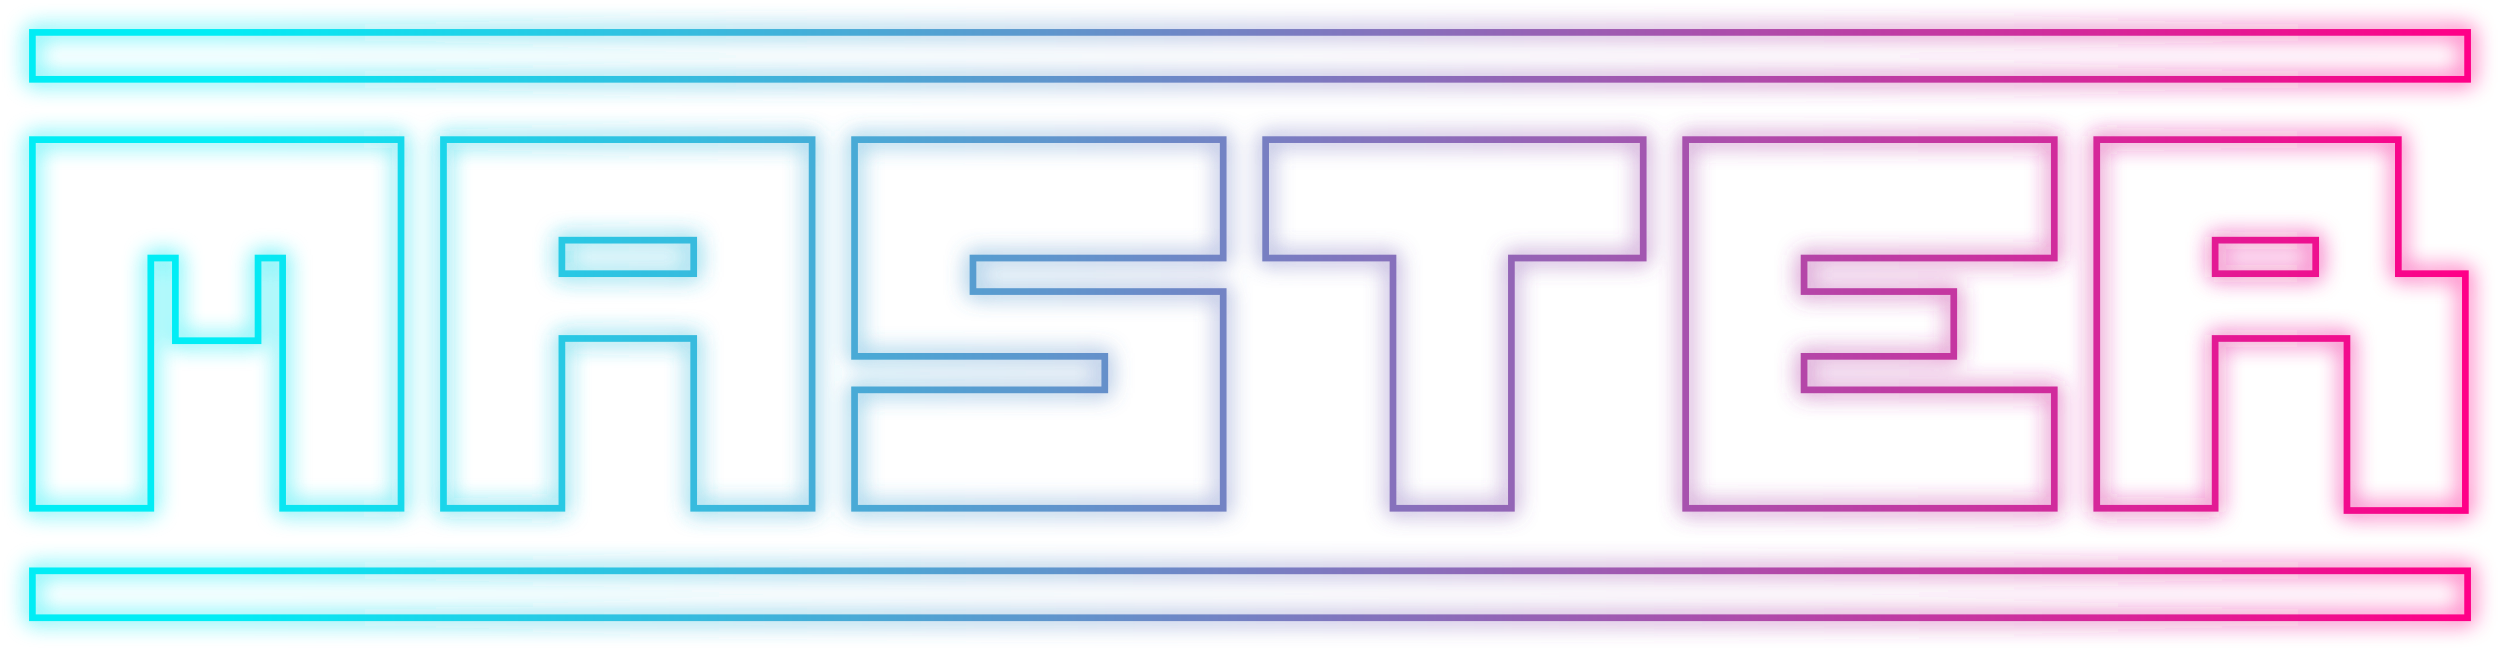
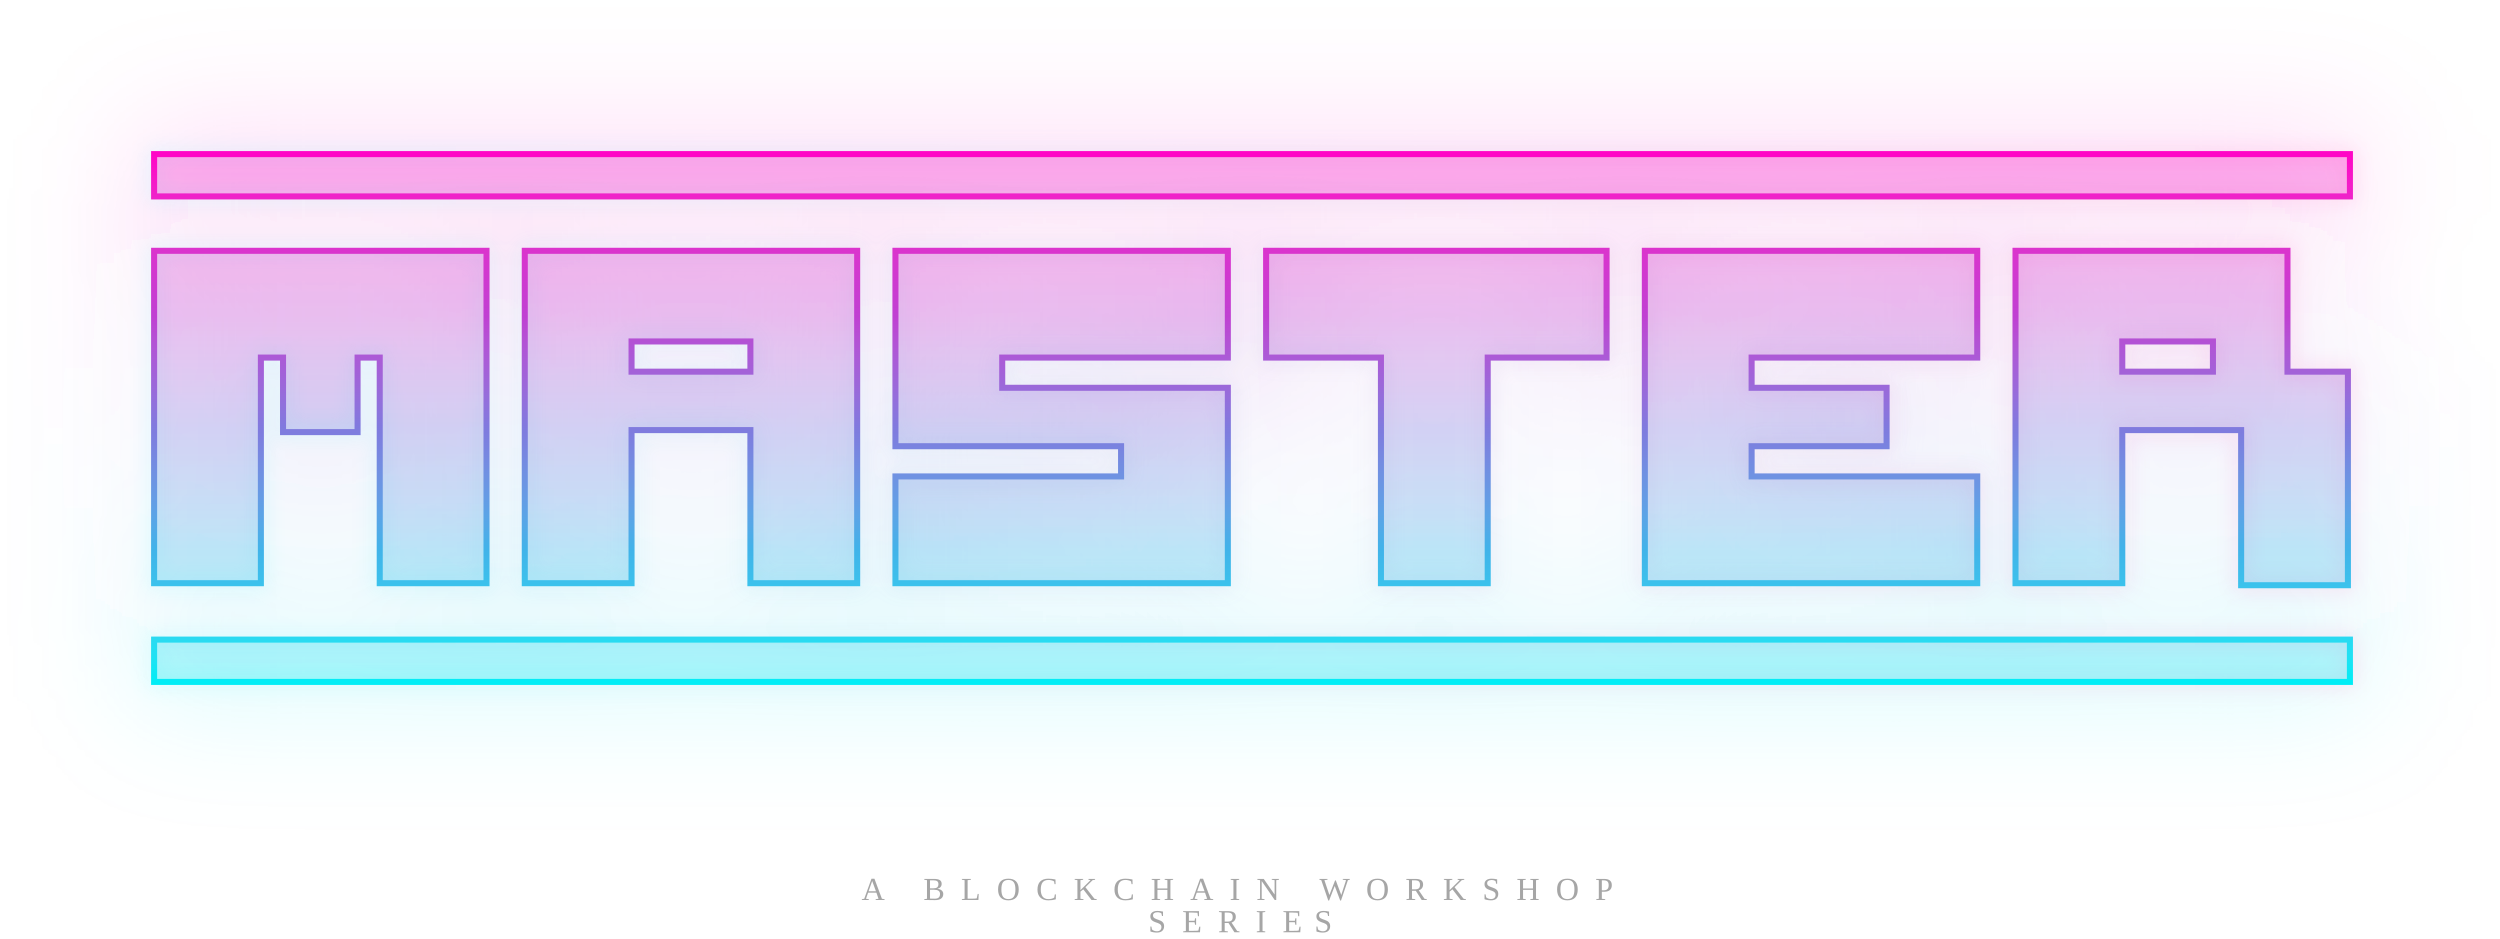
- <svg xmlns="http://www.w3.org/2000/svg" width="1119px" height="291px" viewBox="0 0 1119 291" version="1.1">
+ <svg xmlns="http://www.w3.org/2000/svg" width="1241px" height="466px" viewBox="0 0 1241 466" version="1.1">
  <defs>
-     <linearGradient x1="7.542%" y1="50%" x2="100%" y2="50%" id="linearGradient-1">
+     <linearGradient x1="50%" y1="0%" x2="50%" y2="100%" id="linearGradient-1">
+       <stop stop-color="#FF06C6" offset="0%" />
+       <stop stop-color="#F31EC8" offset="6.134%" />
+       <stop stop-color="#E72BCB" offset="12.268%" />
+       <stop stop-color="#DA34CD" offset="18.403%" />
+       <stop stop-color="#CD3AD0" offset="24.537%" />
+       <stop stop-color="#C040D2" offset="30.671%" />
+       <stop stop-color="#C040D2" offset="30.671%" />
+       <stop stop-color="#B550D4" offset="34.894%" />
+       <stop stop-color="#AA5CD7" offset="39.116%" />
+       <stop stop-color="#9D67D9" offset="43.339%" />
+       <stop stop-color="#9071DC" offset="47.561%" />
+       <stop stop-color="#807ADE" offset="51.784%" />
+       <stop stop-color="#807ADE" offset="51.784%" />
+       <stop stop-color="#7886E0" offset="56.404%" />
+       <stop stop-color="#6F92E2" offset="61.024%" />
+       <stop stop-color="#649DE5" offset="65.644%" />
+       <stop stop-color="#55A8E7" offset="70.264%" />
+       <stop stop-color="#41B3E9" offset="74.884%" />
+       <stop stop-color="#41B3E9" offset="74.884%" />
+       <stop stop-color="#3DBEEB" offset="79.907%" />
+       <stop stop-color="#37CAEE" offset="84.93%" />
+       <stop stop-color="#2FD6F0" offset="89.954%" />
+       <stop stop-color="#21E1F3" offset="94.977%" />
+       <stop stop-color="#01EDF5" offset="100%" />
+     </linearGradient>
+     <filter x="-8.8%" y="-36.2%" width="117.5%" height="172.4%" filterUnits="objectBoundingBox" id="filter-2">
+       <feGaussianBlur stdDeviation="31.97" in="SourceGraphic" />
+     </filter>
+     <linearGradient x1="7.542%" y1="50%" x2="100%" y2="50%" id="linearGradient-3">
      <stop stop-color="#01EDF5" offset="0%" />
      <stop stop-color="#FF0088" offset="100%" />
    </linearGradient>
-     <filter x="-1.4%" y="-62.5%" width="102.7%" height="225.0%" filterUnits="objectBoundingBox" id="filter-2">
-       <feGaussianBlur stdDeviation="5" in="SourceGraphic" />
-     </filter>
-     <filter x="-1.4%" y="-62.5%" width="102.7%" height="225.0%" filterUnits="objectBoundingBox" id="filter-3">
-       <feGaussianBlur stdDeviation="5" in="SourceGraphic" />
-     </filter>
-     <filter x="-1.4%" y="-8.9%" width="102.7%" height="117.8%" filterUnits="objectBoundingBox" id="filter-4">
+     <filter x="-1.4%" y="-62.5%" width="102.7%" height="225.0%" filterUnits="objectBoundingBox" id="filter-4">
      <feGaussianBlur stdDeviation="5" in="SourceGraphic" />
    </filter>
    <filter x="-1.4%" y="-62.5%" width="102.7%" height="225.0%" filterUnits="objectBoundingBox" id="filter-5">
      <feGaussianBlur stdDeviation="5" in="SourceGraphic" />
    </filter>
-     <filter x="-1.4%" y="-62.5%" width="102.7%" height="225.0%" filterUnits="objectBoundingBox" id="filter-6">
-       <feGaussianBlur stdDeviation="5" in="SourceGraphic" />
-     </filter>
-     <filter x="-1.4%" y="-8.9%" width="102.7%" height="117.8%" filterUnits="objectBoundingBox" id="filter-7">
+     <filter x="-1.4%" y="-8.9%" width="102.7%" height="117.8%" filterUnits="objectBoundingBox" id="filter-6">
      <feGaussianBlur stdDeviation="5" in="SourceGraphic" />
    </filter>
  </defs>
-   <g id="Pages" stroke="none" stroke-width="1" fill="none" fill-rule="evenodd">
-     <g id="openingSequence_mainTitle" transform="translate(-161, -203)" stroke="url(#linearGradient-1)" stroke-width="3">
+   <g id="Page-1" stroke="none" stroke-width="1" fill="none" fill-rule="evenodd">
+     <g id="main" transform="translate(-99, -141)">
      <g id="main-title" transform="translate(174, 216)">
-         <g>
+         <text id="text" font-family=".AppleSystemUIFont" font-size="16" font-weight="normal" line-spacing="16" letter-spacing="8" fill="#A6A6A6">
+           <tspan x="352.672" y="371.773">A BLOCKCHAIN WORKSHOP </tspan>
+           <tspan x="494.953" y="387.773">SERIE</tspan>
+           <tspan x="577.383" y="387.773">S</tspan>
+         </text>
+         <g stroke-width="3">
          <g id="Group-2">
-             <path d="M1.5,242.5 L1.5,263.5 L1091.5,263.5 L1091.5,242.5 L1.5,242.5 Z" id="underline" filter="url(#filter-2)" />
-             <path d="M1.5,1.5 L1.5,22.5 L1091.5,22.5 L1091.5,1.5 L1.5,1.5 Z" id="underline" filter="url(#filter-3)" />
-             <path d="M906.5,102.5 L906.5,49.5 L741.5,49.5 L741.5,214.5 L906.5,214.5 L906.5,161.5 L794.5,161.5 L794.5,146.5 L861.5,146.5 L861.5,117.5 L794.5,117.5 L794.5,102.5 L796,102.5 L906.5,102.5 Z M1060.5,49.5 L925.5,49.5 L925.5,214.5 L978.5,214.5 L978.5,138.5 L1037.5,138.5 L1037.5,215.5 L1090.5,215.5 L1090.5,109.5 L1060.5,109.5 L1060.5,49.5 Z M978.5,94.5 L1023.5,94.5 L1023.5,109.5 L978.5,109.5 L978.5,94.5 Z M369.5,161.5 L369.5,214.5 L534.5,214.5 L534.5,117.5 L422.5,117.5 L422.5,102.5 L534.5,102.5 L534.5,49.5 L369.5,49.5 L369.5,146.5 L481.5,146.5 L481.5,161.5 L369.5,161.5 Z M722.5,102.5 L722.5,49.5 L553.5,49.5 L553.5,102.5 L610.5,102.5 L610.5,214.5 L663.5,214.5 L663.5,102.5 L722.5,102.5 Z M350.5,49.5 L185.5,49.5 L185.5,214.5 L238.5,214.5 L238.5,138.5 L297.5,138.5 L297.5,214.5 L350.5,214.5 L350.5,49.5 Z M238.5,94.5 L297.5,94.5 L297.5,109.5 L238.5,109.5 L238.5,94.5 Z M166.5,49.5 L1.5,49.5 L1.5,214.5 L54.5,214.5 L54.5,102.5 L56,102.5 L64,102.5 L65.5,102.5 L65.5,139.5 L102.5,139.5 L102.5,102.5 L104,102.5 L112,102.5 L113.5,102.5 L113.5,214.5 L166.5,214.5 L166.5,49.5 Z" id="Combined-Shape" filter="url(#filter-4)" />
-             <g id="Group-4" opacity="0.4">
-               <path d="M1.5,242.5 L1.5,263.5 L1091.5,263.5 L1091.5,242.5 L1.5,242.5 Z" id="underline" opacity="0.5" filter="url(#filter-5)" />
-               <path d="M1.5,1.5 L1.5,22.5 L1091.5,22.5 L1091.5,1.5 L1.5,1.5 Z" id="underline" opacity="0.5" filter="url(#filter-6)" />
-               <path d="M906.5,102.5 L906.5,49.5 L741.5,49.5 L741.5,214.5 L906.5,214.5 L906.5,161.5 L794.5,161.5 L794.5,146.5 L861.5,146.5 L861.5,117.5 L794.5,117.5 L794.5,102.5 L796,102.5 L906.5,102.5 Z M1060.5,49.5 L925.5,49.5 L925.5,214.5 L978.5,214.5 L978.5,138.5 L1037.5,138.5 L1037.5,215.5 L1090.5,215.5 L1090.5,109.5 L1060.5,109.5 L1060.5,49.5 Z M978.5,94.5 L1023.5,94.5 L1023.5,109.5 L978.5,109.5 L978.5,94.5 Z M369.5,161.5 L369.5,214.5 L534.5,214.5 L534.5,117.5 L422.5,117.5 L422.5,102.5 L534.5,102.5 L534.5,49.5 L369.5,49.5 L369.5,146.5 L481.5,146.5 L481.5,161.5 L369.5,161.5 Z M722.5,102.5 L722.5,49.5 L553.5,49.5 L553.5,102.5 L610.5,102.5 L610.5,214.5 L663.5,214.5 L663.5,102.5 L722.5,102.5 Z M350.5,49.5 L185.5,49.5 L185.5,214.5 L238.5,214.5 L238.5,138.5 L297.5,138.5 L297.5,214.5 L350.5,214.5 L350.5,49.5 Z M238.5,94.5 L297.5,94.5 L297.5,109.5 L238.5,109.5 L238.5,94.5 Z M166.5,49.5 L1.5,49.5 L1.5,214.5 L54.5,214.5 L54.5,102.5 L56,102.5 L64,102.5 L65.5,102.5 L65.5,139.5 L102.5,139.5 L102.5,102.5 L104,102.5 L112,102.5 L113.5,102.5 L113.5,214.5 L166.5,214.5 L166.5,49.5 Z" id="Combined-Shape" opacity="0.5" filter="url(#filter-7)" />
+             <path d="M906.5,102.5 L906.5,49.5 L741.5,49.5 L741.5,214.5 L906.5,214.5 L906.5,161.5 L794.5,161.5 L794.5,146.5 L861.5,146.5 L861.5,117.5 L794.5,117.5 L794.5,102.5 L906.5,102.5 Z M1060.5,49.5 L925.5,49.5 L925.5,214.5 L978.5,214.5 L978.5,138.5 L1037.5,138.5 L1037.5,215.5 L1090.5,215.5 L1090.5,109.5 L1060.5,109.5 L1060.5,49.5 Z M978.5,94.5 L1023.5,94.5 L1023.5,109.5 L978.5,109.5 L978.5,94.5 Z M369.5,161.5 L369.5,214.5 L534.5,214.5 L534.5,117.5 L422.5,117.5 L422.5,102.5 L534.5,102.5 L534.5,49.5 L369.5,49.5 L369.5,146.5 L481.5,146.5 L481.5,161.5 L369.5,161.5 Z M722.5,102.5 L722.5,49.5 L553.5,49.5 L553.5,102.5 L610.5,102.5 L610.5,214.5 L663.5,214.5 L663.5,102.5 L665,102.5 L722.5,102.5 Z M350.5,49.5 L185.5,49.5 L185.5,214.5 L238.5,214.5 L238.5,138.5 L297.5,138.5 L297.5,214.5 L350.5,214.5 L350.5,49.5 Z M238.5,94.5 L297.5,94.5 L297.5,109.5 L238.5,109.5 L238.5,94.5 Z M166.5,49.5 L1.5,49.5 L1.5,214.5 L54.5,214.5 L54.5,102.5 L65.5,102.5 L65.5,139.5 L102.5,139.5 L102.5,102.5 L113.5,102.5 L113.5,214.5 L166.5,214.5 L166.5,49.5 Z M1.5,242.5 L1.5,263.5 L1091.5,263.5 L1091.5,242.5 L1.5,242.5 Z M1.5,1.5 L1.5,22.5 L1091.5,22.5 L1091.5,1.5 L1.5,1.5 Z" id="Combined-Shape" stroke="url(#linearGradient-1)" filter="url(#filter-2)" />
+             <g id="Group-4" opacity="0.4" stroke="url(#linearGradient-3)">
+               <path d="M1.5,242.5 L1.5,263.5 L1091.5,263.5 L1091.5,242.5 L1.5,242.5 Z" id="underline" opacity="0.5" filter="url(#filter-4)" />
+               <path d="M1.5,1.5 L1.5,22.5 L1091.5,22.5 L1091.5,1.5 L1.5,1.5 Z" id="underline" opacity="0.5" filter="url(#filter-5)" />
+               <path d="M906.5,102.5 L906.5,49.5 L741.5,49.5 L741.5,214.5 L906.5,214.5 L906.5,161.5 L794.5,161.5 L794.5,146.5 L861.5,146.5 L861.5,117.5 L794.5,117.5 L794.5,102.5 L796,102.5 L906.5,102.5 Z M1060.5,49.5 L925.5,49.5 L925.5,214.5 L978.5,214.5 L978.5,138.5 L1037.5,138.5 L1037.5,215.5 L1090.5,215.5 L1090.5,109.5 L1060.5,109.5 L1060.5,49.5 Z M978.5,94.5 L1023.5,94.5 L1023.5,109.5 L978.5,109.5 L978.5,94.5 Z M369.5,161.5 L369.5,214.5 L534.5,214.5 L534.5,117.5 L422.5,117.5 L422.5,102.5 L534.5,102.5 L534.5,49.5 L369.5,49.5 L369.5,146.5 L481.5,146.5 L481.5,161.5 L369.5,161.5 Z M722.5,102.5 L722.5,49.5 L553.5,49.5 L553.5,102.5 L610.5,102.5 L610.5,214.5 L663.5,214.5 L663.5,102.5 L722.5,102.5 Z M350.5,49.5 L185.5,49.5 L185.5,214.5 L238.5,214.5 L238.5,138.5 L297.5,138.5 L297.5,214.5 L350.5,214.5 L350.5,49.5 Z M238.5,94.5 L297.5,94.5 L297.5,109.5 L238.5,109.5 L238.5,94.5 Z M166.5,49.5 L1.5,49.5 L1.5,214.5 L54.5,214.5 L54.5,102.5 L56,102.5 L64,102.5 L65.5,102.5 L65.5,139.5 L102.5,139.5 L102.5,102.5 L104,102.5 L112,102.5 L113.5,102.5 L113.5,214.5 L166.5,214.5 L166.5,49.5 Z" id="Combined-Shape" opacity="0.5" filter="url(#filter-6)" />
            </g>
          </g>
-           <path d="M906.5,102.5 L906.5,49.5 L741.5,49.5 L741.5,214.5 L906.5,214.5 L906.5,161.5 L794.5,161.5 L794.5,146.5 L861.5,146.5 L861.5,117.5 L794.5,117.5 L794.5,102.5 L906.5,102.5 Z M1060.5,49.5 L925.5,49.5 L925.5,214.5 L978.5,214.5 L978.5,138.5 L1037.5,138.5 L1037.5,215.5 L1090.5,215.5 L1090.5,109.5 L1060.5,109.5 L1060.5,49.5 Z M978.5,94.5 L1023.5,94.5 L1023.5,109.5 L978.5,109.5 L978.5,94.5 Z M369.5,161.5 L369.5,214.5 L534.5,214.5 L534.5,117.5 L422.5,117.5 L422.5,102.5 L534.5,102.5 L534.5,49.5 L369.5,49.5 L369.5,146.5 L481.5,146.5 L481.5,161.5 L369.5,161.5 Z M722.5,102.5 L722.5,49.5 L553.5,49.5 L553.5,102.5 L610.5,102.5 L610.5,214.5 L663.5,214.5 L663.5,102.5 L665,102.5 L722.5,102.5 Z M350.5,49.5 L185.5,49.5 L185.5,214.5 L238.5,214.5 L238.5,138.5 L297.5,138.5 L297.5,214.5 L350.5,214.5 L350.5,49.5 Z M238.5,94.5 L297.5,94.5 L297.5,109.5 L238.5,109.5 L238.5,94.5 Z M166.5,49.5 L1.5,49.5 L1.5,214.5 L54.5,214.5 L54.5,102.5 L65.5,102.5 L65.5,139.5 L102.5,139.5 L102.5,102.5 L113.5,102.5 L113.5,214.5 L166.5,214.5 L166.5,49.5 Z M1.5,242.5 L1.5,263.5 L1091.5,263.5 L1091.5,242.5 L1.5,242.5 Z M1.5,1.5 L1.5,22.5 L1091.5,22.5 L1091.5,1.5 L1.5,1.5 Z" id="Combined-Shape" />
+           <path d="M906.5,102.5 L906.5,49.5 L741.5,49.5 L741.5,214.5 L906.5,214.5 L906.5,161.5 L794.5,161.5 L794.5,146.5 L861.5,146.5 L861.5,117.5 L794.5,117.5 L794.5,102.5 L906.5,102.5 Z M1060.5,49.5 L925.5,49.5 L925.5,214.5 L978.5,214.5 L978.5,138.5 L1037.5,138.5 L1037.5,215.5 L1090.5,215.5 L1090.5,109.5 L1060.5,109.5 L1060.5,49.5 Z M978.5,94.5 L1023.5,94.5 L1023.5,109.5 L978.5,109.5 L978.5,94.5 Z M369.5,161.5 L369.5,214.5 L534.5,214.5 L534.5,117.5 L422.5,117.5 L422.5,102.5 L534.5,102.5 L534.5,49.5 L369.5,49.5 L369.5,146.5 L481.5,146.5 L481.5,161.5 L369.5,161.5 Z M722.5,102.5 L722.5,49.5 L553.5,49.5 L553.5,102.5 L610.5,102.5 L610.5,214.5 L663.5,214.5 L663.5,102.5 L665,102.5 L722.5,102.5 Z M350.5,49.5 L185.5,49.5 L185.5,214.5 L238.5,214.5 L238.5,138.5 L297.5,138.5 L297.5,214.5 L350.5,214.5 L350.5,49.5 Z M238.5,94.5 L297.5,94.5 L297.5,109.5 L238.5,109.5 L238.5,94.5 Z M166.5,49.5 L1.5,49.5 L1.5,214.5 L54.5,214.5 L54.5,102.5 L65.5,102.5 L65.5,139.5 L102.5,139.5 L102.5,102.5 L113.5,102.5 L113.5,214.5 L166.5,214.5 L166.5,49.5 Z M1.5,242.5 L1.5,263.5 L1091.5,263.5 L1091.5,242.5 L1.5,242.5 Z M1.5,1.5 L1.5,22.5 L1091.5,22.5 L1091.5,1.5 L1.5,1.5 Z" id="Combined-Shape" stroke="url(#linearGradient-1)" fill-opacity="0.3" fill="url(#linearGradient-1)" />
        </g>
      </g>
    </g>
  </g>
</svg>
